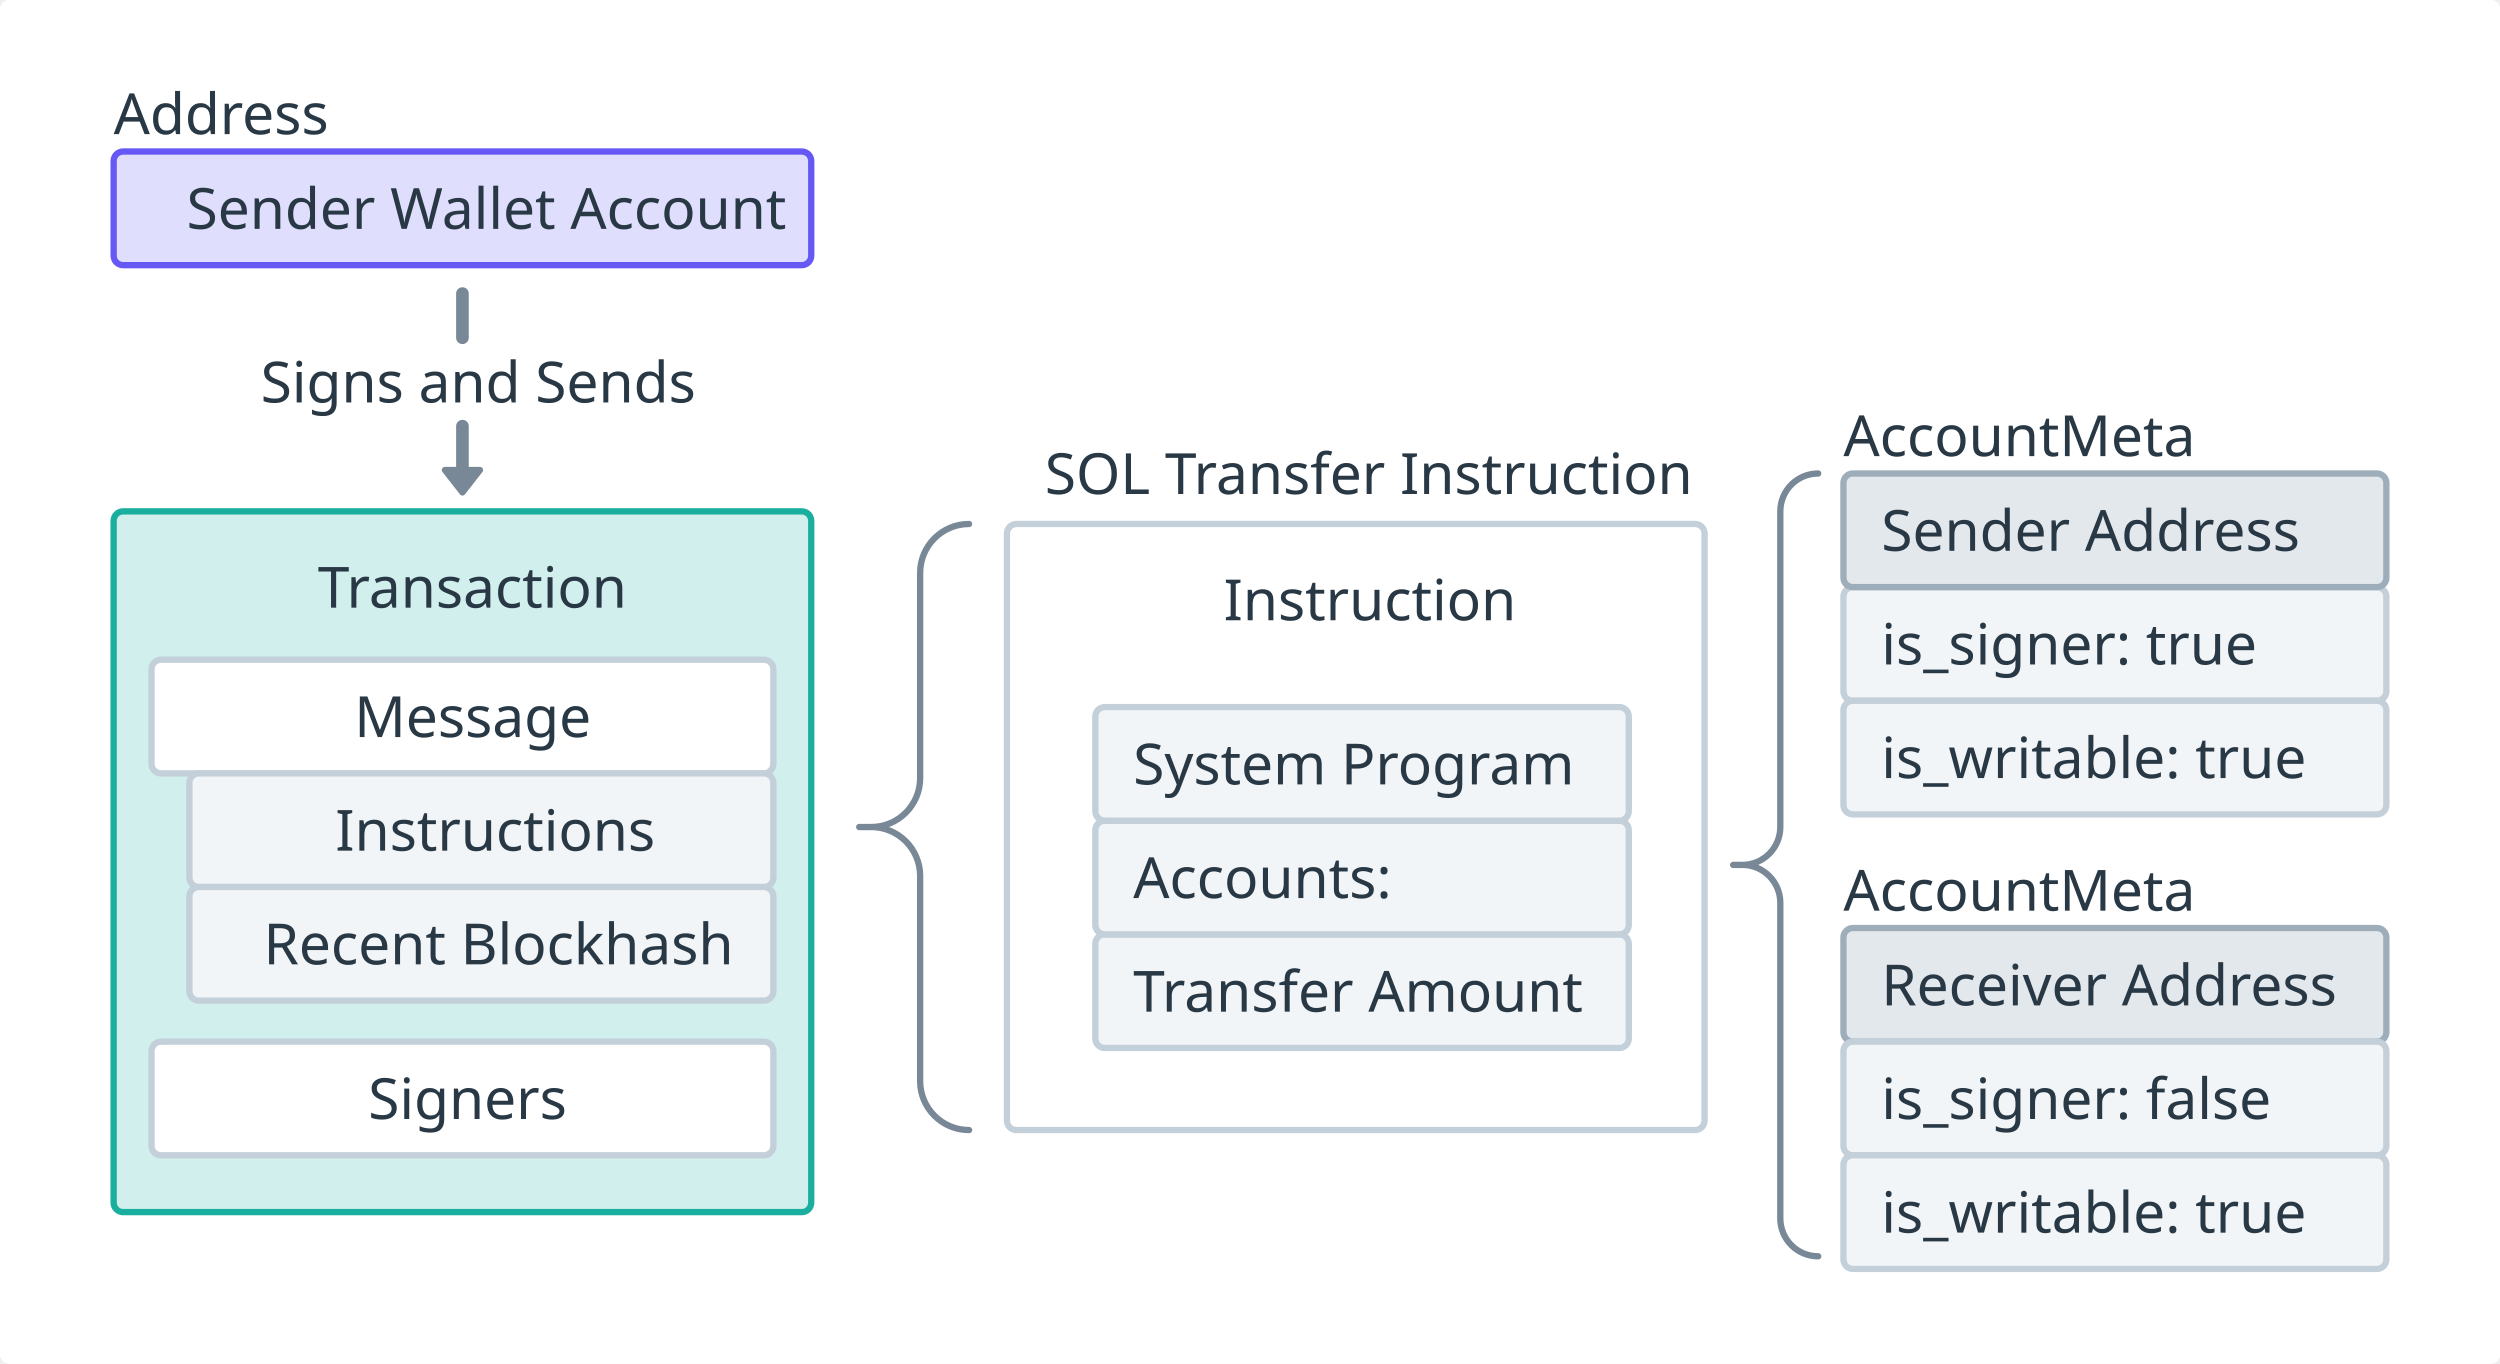
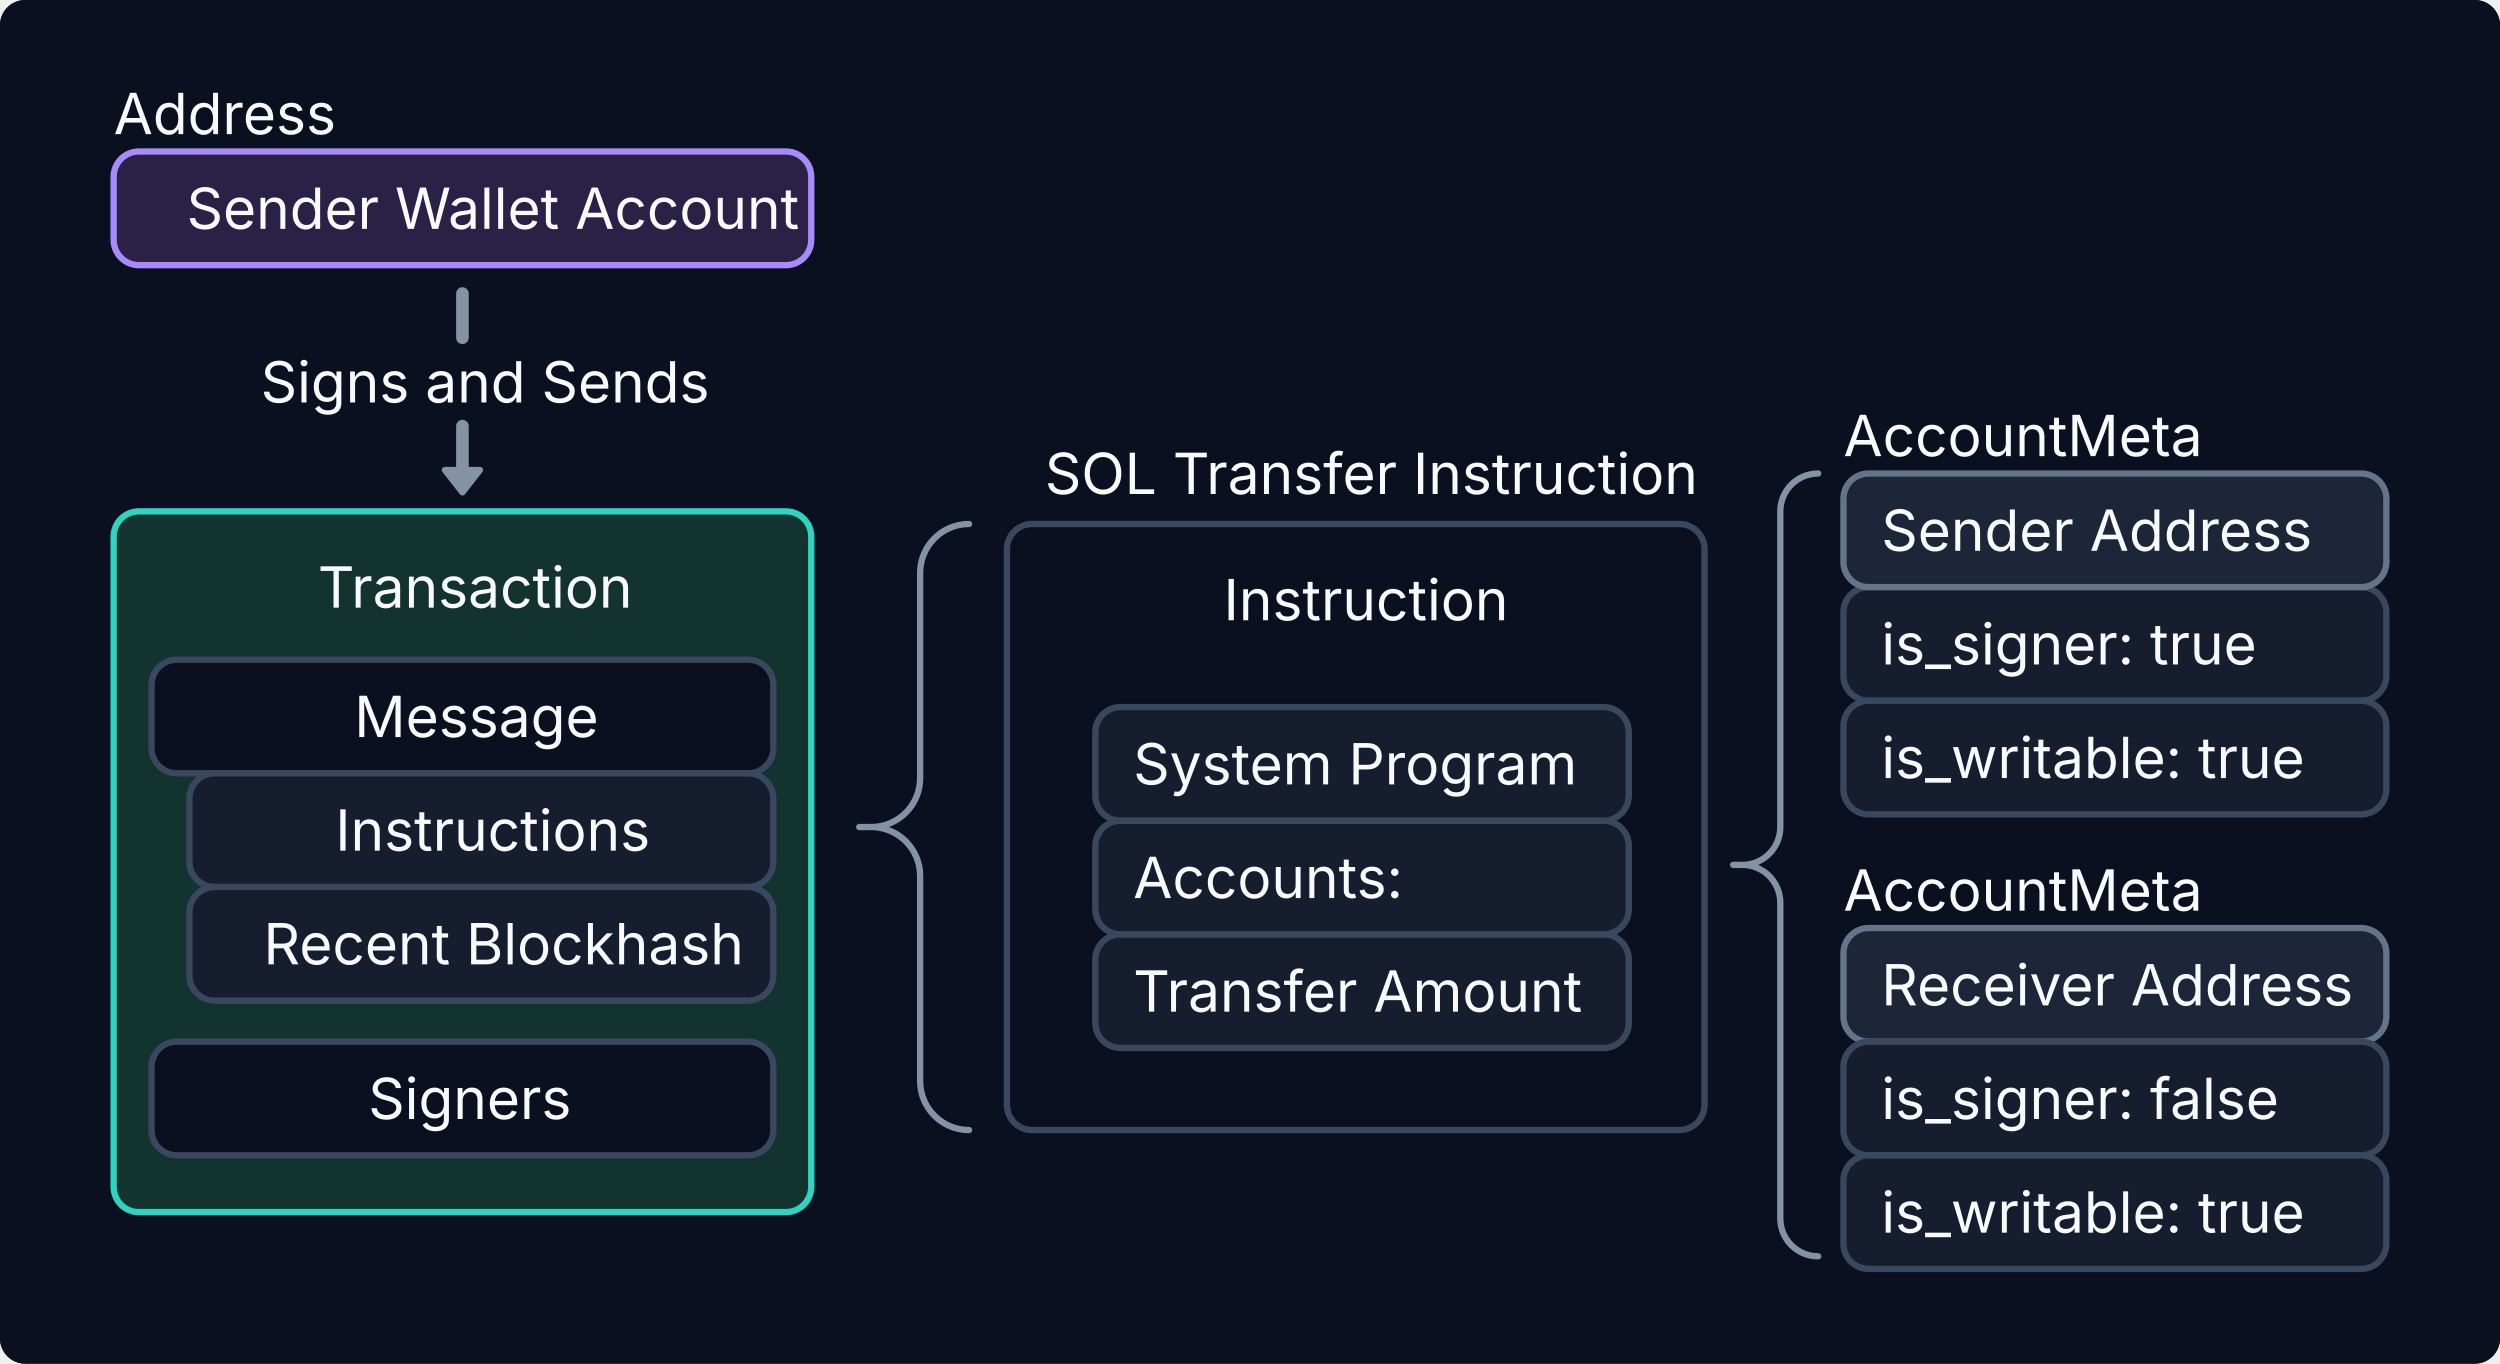
<svg xmlns="http://www.w3.org/2000/svg" version="1.1" viewBox="240 216 792 432" width="792px" height="432px">
  <defs>
-     <style>@font-face{
-     font-family:"DIN Next";
-     font-weight: 400;
-     src:url("https://whimsical.com/fonts/139e8e25-0eea-4cb4-a5d4-79048803e73d.eot?#iefix");
-     src:url("https://whimsical.com/fonts/139e8e25-0eea-4cb4-a5d4-79048803e73d.eot?#iefix") format("eot"),url("https://whimsical.com/fonts/094b15e3-94bd-435b-a595-d40edfde661a.woff2") format("woff2"),url("https://whimsical.com/fonts/7e5fbe11-4858-4bd1-9ec6-a1d9f9d227aa.woff") format("woff"),url("https://whimsical.com/fonts/0f11eff9-9f05-46f5-9703-027c510065d7.ttf") format("truetype"),url("https://whimsical.com/fonts/48b61978-3f30-4274-823c-5cdcd1876918.svg#48b61978-3f30-4274-823c-5cdcd1876918") format("svg");
- }
- @font-face{
-     font-family:"DIN Next";
-     font-weight: 400;
-     font-style: italic;
-     src:url("https://whimsical.com/fonts/df24d5e8-5087-42fd-99b1-b16042d666c8.eot?#iefix");
-     src:url("https://whimsical.com/fonts/df24d5e8-5087-42fd-99b1-b16042d666c8.eot?#iefix") format("eot"),url("https://whimsical.com/fonts/46251881-ffe9-4bfb-99c7-d6ce3bebaf3e.woff2") format("woff2"),url("https://whimsical.com/fonts/790ebbf2-62c5-4a32-946f-99d405f9243e.woff") format("woff"),url("https://whimsical.com/fonts/d28199e6-0f4a-42df-97f4-606701c6f75a.ttf") format("truetype"),url("https://whimsical.com/fonts/37a462c0-d86e-492c-b9ab-35e6bd417f6c.svg#37a462c0-d86e-492c-b9ab-35e6bd417f6c") format("svg");
- }
- @font-face{
-     font-weight: 500;
-     font-family:"DIN Next";
-     src:url("https://whimsical.com/fonts/c5b058fc-55ce-4e06-a175-5c7d9a7e90f4.eot?#iefix");
-     src:url("https://whimsical.com/fonts/c5b058fc-55ce-4e06-a175-5c7d9a7e90f4.eot?#iefix") format("eot"),url("https://whimsical.com/fonts/7b29ae40-30ff-4f99-a2b9-cde88669fa2f.woff2") format("woff2"),url("https://whimsical.com/fonts/bf73077c-e354-4562-a085-f4703eb1d653.woff") format("woff"),url("https://whimsical.com/fonts/0ffa6947-5317-4d07-b525-14d08a028821.ttf") format("truetype"),url("https://whimsical.com/fonts/9e423e45-5450-4991-a157-dbe6cf61eb4e.svg#9e423e45-5450-4991-a157-dbe6cf61eb4e") format("svg");
- }
- @font-face{
-     font-family:"DIN Next";
-     font-weight: 500;
-     font-style: italic;
-     src:url("https://whimsical.com/fonts/9897c008-fd65-48a4-afc7-36de2fea97b9.eot?#iefix");
-     src:url("https://whimsical.com/fonts/9897c008-fd65-48a4-afc7-36de2fea97b9.eot?#iefix") format("eot"),url("https://whimsical.com/fonts/c7717981-647d-4b76-8817-33062e42d11f.woff2") format("woff2"),url("https://whimsical.com/fonts/b852cd4c-1255-40b1-a2be-73a9105b0155.woff") format("woff"),url("https://whimsical.com/fonts/821b00ad-e741-4e2d-af1a-85594367c8a2.ttf") format("truetype"),url("https://whimsical.com/fonts/d3e3b689-a6b0-45f2-b279-f5e194f87409.svg#d3e3b689-a6b0-45f2-b279-f5e194f87409") format("svg");
- }
- @font-face{
-     font-weight: 700;
-     font-family:"DIN Next";
-     src:url("https://whimsical.com/fonts/81cd3b08-fd39-4ae3-8d05-9d24709eba84.eot?#iefix");
-     src:url("https://whimsical.com/fonts/81cd3b08-fd39-4ae3-8d05-9d24709eba84.eot?#iefix") format("eot"),url("https://whimsical.com/fonts/31704504-4671-47a6-a61e-397f07410d91.woff2") format("woff2"),url("https://whimsical.com/fonts/b8a280da-481f-44a0-8d9c-1bc64bd7227c.woff") format("woff"),url("https://whimsical.com/fonts/276d122a-0fab-447b-9fc0-5d7fb0eafce2.ttf") format("truetype"),url("https://whimsical.com/fonts/8fb8273a-8213-4928-808b-b5bfaf3fd7e9.svg#8fb8273a-8213-4928-808b-b5bfaf3fd7e9") format("svg");
- }
- @font-face{
-     font-family:"DIN Next";
-     font-weight: 700;
-     font-style: italic;
-     src:url("https://whimsical.com/fonts/00cc6df3-ed32-4004-8dd8-1c576600a408.eot?#iefix");
-     src:url("https://whimsical.com/fonts/00cc6df3-ed32-4004-8dd8-1c576600a408.eot?#iefix") format("eot"),url("https://whimsical.com/fonts/4132c4c8-680c-4d6d-9251-a2da38503bbd.woff2") format("woff2"),url("https://whimsical.com/fonts/366401fe-6df4-47be-8f55-8a411cff0dd2.woff") format("woff"),url("https://whimsical.com/fonts/dbe4f7ba-fc16-44a6-a577-571620e9edaf.ttf") format("truetype"),url("https://whimsical.com/fonts/f874edca-ee87-4ccf-8b1d-921fbc3c1c36.svg#f874edca-ee87-4ccf-8b1d-921fbc3c1c36") format("svg");
- }
- 
- @font-face {
-     font-family: 'PFDINMonoPro';
-     src:url('https://whimsical.com/fonts/PFDINMonoPro-Regular.woff') format('woff');
-     font-weight: 400;
- }
- @font-face {
-     font-family: 'PFDINMonoPro';
-     src:url('https://whimsical.com/fonts/PFDINMonoPro-Italic.woff') format('woff');
-     font-style: italic;
-     font-weight: 400;
- }
- @font-face {
-     font-family: 'PFDINMonoPro';
-     src:url('https://whimsical.com/fonts/PFDINMonoPro-Bold.woff') format('woff');
-     font-weight: 700;
- }
- @font-face {
-     font-family: 'PFDINMonoPro';
-     src:url('https://whimsical.com/fonts/PFDINMonoPro-BoldItalic.woff') format('woff');
-     font-style: italic;
-     font-weight: 700;
- }
- * {-webkit-font-smoothing: auto; -moz-osx-font-smoothing: auto;}@media print { svg { width: 100%; height: 100%; } }</style>
+     <style>text{font-family:Diatype,Inter,ui-sans-serif,system-ui,sans-serif}</style>
    <g>
      <filter id="white-fill-shadow" y="-50%" height="200%">
        <feDropShadow dx="0" dy="2" stdDeviation="6" flood-opacity="0.03" flood-color="#000000" />
      </filter>
      <filter id="light-gray-fill-shadow" y="-50%" height="200%">
        <feDropShadow dx="0" dy="2" stdDeviation="6" flood-opacity="0.09" flood-color="#000000" />
      </filter>
      <filter id="yellow-fill-shadow" y="-50%" height="200%">
        <feDropShadow dx="0" dy="2" stdDeviation="6" flood-opacity="0.12" flood-color="#000000" />
      </filter>
      <filter id="fill-shadow" y="-50%" height="200%">
        <feDropShadow dx="0" dy="2" stdDeviation="6" flood-opacity="0.16" flood-color="#000000" />
      </filter>
      <filter id="frame-shadow" y="-50%" height="200%">
        <feDropShadow dx="0" dy="3" stdDeviation="8" flood-opacity="0.06" flood-color="#000000" />
      </filter>
      <filter id="button-shadow" y="-50%" height="200%">
        <feDropShadow dx="0" dy="2" stdDeviation="6" flood-opacity="0.03" flood-color="#000000" />
      </filter>
      <filter id="button-hover-shadow" y="-50%" height="200%">
        <feDropShadow dx="0" dy="2" stdDeviation="6" flood-opacity="0.08" flood-color="#000000" />
      </filter>
      <filter id="badge-shadow" y="-50%" height="200%">
        <feDropShadow dx="0" dy="2" stdDeviation="6" flood-opacity="0.08" flood-color="#000000" />
      </filter>
    </g>
  </defs>
  <g>
-     <rect x="240" y="216" width="792" height="432" rx="3" ry="3" fill="#FFFFFF" filter="url(#white-fill-shadow)" />
+     <rect x="240" y="216" width="792" height="432" rx="8" ry="8" fill="#0b1020" filter="url(#white-fill-shadow)" />
    <g>
-       <rect x="240" y="216" width="792" height="432" rx="3" ry="3" fill="#FFFFFF" />
+       <rect x="240" y="216" width="792" height="432" rx="8" ry="8" fill="#0b1020" />
    </g>
    <g>
      <g>
        <g class="content">
          <g>
            <g>
              <g>
                <g>
                  <g />
-                   <text fill="#293845" hover-props="{}">
-                     <tspan x="824" y="360.5" font-family="DIN Next, system-ui, sans-serif" font-size="18" font-style="normal" font-weight="normal">AccountMeta</tspan>
+                   <text fill="#f8fafc" hover-props="{}">
+                     <tspan x="824" y="360.5" font-family="Diatype,Inter,ui-sans-serif,system-ui,sans-serif" font-size="18" font-style="normal" font-weight="normal">AccountMeta</tspan>
                  </text>
                </g>
              </g>
            </g>
          </g>
        </g>
      </g>
      <g>
        <g class="content">
          <g>
            <g>
              <g>
                <g>
                  <g />
-                   <text fill="#293845" hover-props="{}">
-                     <tspan x="824" y="504.5" font-family="DIN Next, system-ui, sans-serif" font-size="18" font-style="normal" font-weight="normal">AccountMeta</tspan>
+                   <text fill="#f8fafc" hover-props="{}">
+                     <tspan x="824" y="504.5" font-family="Diatype,Inter,ui-sans-serif,system-ui,sans-serif" font-size="18" font-style="normal" font-weight="normal">AccountMeta</tspan>
                  </text>
                </g>
              </g>
            </g>
          </g>
        </g>
      </g>
      <g>
        <g>
-           <rect x="276" y="378" width="221" height="222" rx="3" ry="3" fill="#d1efec" />
-           <rect y="378" rx="3" stroke="#1AAE9F" fill="none" stroke-linejoin="round" width="221" stroke-linecap="round" stroke-width="2" x="276" ry="3" height="222" />
-           <g class="content">
-             <g>
-               <g>
-                 <g>
-                   <g>
-                     <g />
-                     <text fill="#293845" hover-props="{}">
-                       <tspan x="340.681" y="408.5" font-family="DIN Next, system-ui, sans-serif" font-size="18" font-style="normal" font-weight="normal">Transaction</tspan>
-                     </text>
-                   </g>
-                 </g>
-               </g>
-             </g>
-           </g>
-         </g>
-         <g>
-           <g>
-             <g>
-               <rect x="288" y="425" width="197" height="36" rx="3" ry="3" fill="#ffffff" />
-               <rect y="425" rx="3" stroke="#C3CFD9" fill="none" stroke-linejoin="round" width="197" stroke-linecap="round" stroke-width="2" x="288" ry="3" height="36" />
-               <g class="content">
-                 <g>
-                   <g>
-                     <g>
-                       <g>
-                         <g />
-                         <text fill="#293845" hover-props="{}">
-                           <tspan x="352.237" y="449.5" font-family="DIN Next, system-ui, sans-serif" font-size="18" font-style="normal" font-weight="normal">Message</tspan>
-                         </text>
-                       </g>
-                     </g>
-                   </g>
-                 </g>
-               </g>
-             </g>
-           </g>
-           <g>
-             <g>
-               <rect x="288" y="546" width="197" height="36" rx="3" ry="3" fill="#ffffff" />
-               <rect y="546" rx="3" stroke="#C3CFD9" fill="none" stroke-linejoin="round" width="197" stroke-linecap="round" stroke-width="2" x="288" ry="3" height="36" />
-               <g class="content">
-                 <g>
-                   <g>
-                     <g>
-                       <g>
-                         <g />
-                         <text fill="#293845" hover-props="{}">
-                           <tspan x="356.656" y="570.5" font-family="DIN Next, system-ui, sans-serif" font-size="18" font-style="normal" font-weight="normal">Signers</tspan>
-                         </text>
-                       </g>
-                     </g>
-                   </g>
-                 </g>
-               </g>
-             </g>
-           </g>
-           <g>
-             <g>
-               <rect x="300" y="461" width="185" height="36" rx="3" ry="3" fill="#F2F5F7" />
-               <rect y="461" rx="3" stroke="#C3CFD9" fill="none" stroke-linejoin="round" width="185" stroke-linecap="round" stroke-width="2" x="300" ry="3" height="36" />
-               <g class="content">
-                 <g>
-                   <g>
-                     <g>
-                       <g>
-                         <g />
-                         <text fill="#293845" hover-props="{}">
-                           <tspan x="346.221" y="485.5" font-family="DIN Next, system-ui, sans-serif" font-size="18" font-style="normal" font-weight="normal">Instructions</tspan>
-                         </text>
-                       </g>
-                     </g>
-                   </g>
-                 </g>
-               </g>
-             </g>
-           </g>
-           <g>
-             <g>
-               <rect x="300" y="497" width="185" height="36" rx="3" ry="3" fill="#F2F5F7" />
-               <rect y="497" rx="3" stroke="#C3CFD9" fill="none" stroke-linejoin="round" width="185" stroke-linecap="round" stroke-width="2" x="300" ry="3" height="36" />
-               <g class="content">
-                 <g>
-                   <g>
-                     <g>
-                       <g>
-                         <g />
-                         <text fill="#293845" hover-props="{}">
-                           <tspan x="323.487" y="521.5" font-family="DIN Next, system-ui, sans-serif" font-size="18" font-style="normal" font-weight="normal">Recent Blockhash</tspan>
-                         </text>
-                       </g>
-                     </g>
-                   </g>
-                 </g>
-               </g>
-             </g>
-           </g>
-         </g>
-       </g>
-       <g>
-         <g>
-           <rect x="559" y="382" width="221" height="192" rx="3" ry="3" fill="#ffffff" />
-           <rect y="382" rx="3" stroke="#C3CFD9" fill="none" stroke-linejoin="round" width="221" stroke-linecap="round" stroke-width="2" x="559" ry="3" height="192" />
-           <g class="content">
-             <g>
-               <g>
-                 <g>
-                   <g>
-                     <g />
-                     <text fill="#293845" hover-props="{}">
-                       <tspan x="627.631" y="412.5" font-family="DIN Next, system-ui, sans-serif" font-size="18" font-style="normal" font-weight="normal">Instruction</tspan>
-                     </text>
-                   </g>
-                 </g>
-               </g>
-             </g>
-           </g>
-         </g>
-         <g>
-           <g>
-             <g>
-               <rect x="587" y="512" width="169" height="36" rx="3" ry="3" fill="#F2F5F7" />
-               <rect y="512" rx="3" stroke="#C3CFD9" fill="none" stroke-linejoin="round" width="169" stroke-linecap="round" stroke-width="2" x="587" ry="3" height="36" />
-               <g class="content">
-                 <g>
-                   <g>
-                     <g>
-                       <g>
-                         <g />
-                         <text fill="#293845" hover-props="{}">
-                           <tspan x="599" y="536.5" font-family="DIN Next, system-ui, sans-serif" font-size="18" font-style="normal" font-weight="normal">Transfer Amount</tspan>
-                         </text>
-                       </g>
-                     </g>
-                   </g>
-                 </g>
-               </g>
-             </g>
-           </g>
-           <g>
-             <g>
-               <rect x="587" y="476" width="169" height="36" rx="3" ry="3" fill="#F2F5F7" />
-               <rect y="476" rx="3" stroke="#C3CFD9" fill="none" stroke-linejoin="round" width="169" stroke-linecap="round" stroke-width="2" x="587" ry="3" height="36" />
-               <g class="content">
-                 <g>
-                   <g>
-                     <g>
-                       <g>
-                         <g />
-                         <text fill="#293845" hover-props="{}">
-                           <tspan x="599" y="500.5" font-family="DIN Next, system-ui, sans-serif" font-size="18" font-style="normal" font-weight="normal">Accounts:</tspan>
-                         </text>
-                       </g>
-                     </g>
-                   </g>
-                 </g>
-               </g>
-             </g>
-           </g>
-           <g>
-             <g>
-               <rect x="587" y="440" width="169" height="36" rx="3" ry="3" fill="#F2F5F7" />
-               <rect y="440" rx="3" stroke="#C3CFD9" fill="none" stroke-linejoin="round" width="169" stroke-linecap="round" stroke-width="2" x="587" ry="3" height="36" />
-               <g class="content">
-                 <g>
-                   <g>
-                     <g>
-                       <g>
-                         <g />
-                         <text fill="#293845" hover-props="{}">
-                           <tspan x="599" y="464.5" font-family="DIN Next, system-ui, sans-serif" font-size="18" font-style="normal" font-weight="normal">System Program</tspan>
+           <rect x="276" y="378" width="221" height="222" rx="8" ry="8" fill="#12332e" />
+           <rect y="378" rx="8" stroke="#2dd4bf" fill="none" stroke-linejoin="round" width="221" stroke-linecap="round" stroke-width="2" x="276" ry="8" height="222" />
+           <g class="content">
+             <g>
+               <g>
+                 <g>
+                   <g>
+                     <g />
+                     <text fill="#f8fafc" hover-props="{}">
+                       <tspan x="340.681" y="408.5" font-family="Diatype,Inter,ui-sans-serif,system-ui,sans-serif" font-size="18" font-style="normal" font-weight="normal">Transaction</tspan>
+                     </text>
+                   </g>
+                 </g>
+               </g>
+             </g>
+           </g>
+         </g>
+         <g>
+           <g>
+             <g>
+               <rect x="288" y="425" width="197" height="36" rx="8" ry="8" fill="#0b1020" />
+               <rect y="425" rx="8" stroke="#3a485f" fill="none" stroke-linejoin="round" width="197" stroke-linecap="round" stroke-width="2" x="288" ry="8" height="36" />
+               <g class="content">
+                 <g>
+                   <g>
+                     <g>
+                       <g>
+                         <g />
+                         <text fill="#f8fafc" hover-props="{}">
+                           <tspan x="352.237" y="449.5" font-family="Diatype,Inter,ui-sans-serif,system-ui,sans-serif" font-size="18" font-style="normal" font-weight="normal">Message</tspan>
+                         </text>
+                       </g>
+                     </g>
+                   </g>
+                 </g>
+               </g>
+             </g>
+           </g>
+           <g>
+             <g>
+               <rect x="288" y="546" width="197" height="36" rx="8" ry="8" fill="#0b1020" />
+               <rect y="546" rx="8" stroke="#3a485f" fill="none" stroke-linejoin="round" width="197" stroke-linecap="round" stroke-width="2" x="288" ry="8" height="36" />
+               <g class="content">
+                 <g>
+                   <g>
+                     <g>
+                       <g>
+                         <g />
+                         <text fill="#f8fafc" hover-props="{}">
+                           <tspan x="356.656" y="570.5" font-family="Diatype,Inter,ui-sans-serif,system-ui,sans-serif" font-size="18" font-style="normal" font-weight="normal">Signers</tspan>
+                         </text>
+                       </g>
+                     </g>
+                   </g>
+                 </g>
+               </g>
+             </g>
+           </g>
+           <g>
+             <g>
+               <rect x="300" y="461" width="185" height="36" rx="8" ry="8" fill="#151d2e" />
+               <rect y="461" rx="8" stroke="#3a485f" fill="none" stroke-linejoin="round" width="185" stroke-linecap="round" stroke-width="2" x="300" ry="8" height="36" />
+               <g class="content">
+                 <g>
+                   <g>
+                     <g>
+                       <g>
+                         <g />
+                         <text fill="#f8fafc" hover-props="{}">
+                           <tspan x="346.221" y="485.5" font-family="Diatype,Inter,ui-sans-serif,system-ui,sans-serif" font-size="18" font-style="normal" font-weight="normal">Instructions</tspan>
+                         </text>
+                       </g>
+                     </g>
+                   </g>
+                 </g>
+               </g>
+             </g>
+           </g>
+           <g>
+             <g>
+               <rect x="300" y="497" width="185" height="36" rx="8" ry="8" fill="#151d2e" />
+               <rect y="497" rx="8" stroke="#3a485f" fill="none" stroke-linejoin="round" width="185" stroke-linecap="round" stroke-width="2" x="300" ry="8" height="36" />
+               <g class="content">
+                 <g>
+                   <g>
+                     <g>
+                       <g>
+                         <g />
+                         <text fill="#f8fafc" hover-props="{}">
+                           <tspan x="323.487" y="521.5" font-family="Diatype,Inter,ui-sans-serif,system-ui,sans-serif" font-size="18" font-style="normal" font-weight="normal">Recent Blockhash</tspan>
+                         </text>
+                       </g>
+                     </g>
+                   </g>
+                 </g>
+               </g>
+             </g>
+           </g>
+         </g>
+       </g>
+       <g>
+         <g>
+           <rect x="559" y="382" width="221" height="192" rx="8" ry="8" fill="#0b1020" />
+           <rect y="382" rx="8" stroke="#3a485f" fill="none" stroke-linejoin="round" width="221" stroke-linecap="round" stroke-width="2" x="559" ry="8" height="192" />
+           <g class="content">
+             <g>
+               <g>
+                 <g>
+                   <g>
+                     <g />
+                     <text fill="#f8fafc" hover-props="{}">
+                       <tspan x="627.631" y="412.5" font-family="Diatype,Inter,ui-sans-serif,system-ui,sans-serif" font-size="18" font-style="normal" font-weight="normal">Instruction</tspan>
+                     </text>
+                   </g>
+                 </g>
+               </g>
+             </g>
+           </g>
+         </g>
+         <g>
+           <g>
+             <g>
+               <rect x="587" y="512" width="169" height="36" rx="8" ry="8" fill="#151d2e" />
+               <rect y="512" rx="8" stroke="#3a485f" fill="none" stroke-linejoin="round" width="169" stroke-linecap="round" stroke-width="2" x="587" ry="8" height="36" />
+               <g class="content">
+                 <g>
+                   <g>
+                     <g>
+                       <g>
+                         <g />
+                         <text fill="#f8fafc" hover-props="{}">
+                           <tspan x="599" y="536.5" font-family="Diatype,Inter,ui-sans-serif,system-ui,sans-serif" font-size="18" font-style="normal" font-weight="normal">Transfer Amount</tspan>
+                         </text>
+                       </g>
+                     </g>
+                   </g>
+                 </g>
+               </g>
+             </g>
+           </g>
+           <g>
+             <g>
+               <rect x="587" y="476" width="169" height="36" rx="8" ry="8" fill="#151d2e" />
+               <rect y="476" rx="8" stroke="#3a485f" fill="none" stroke-linejoin="round" width="169" stroke-linecap="round" stroke-width="2" x="587" ry="8" height="36" />
+               <g class="content">
+                 <g>
+                   <g>
+                     <g>
+                       <g>
+                         <g />
+                         <text fill="#f8fafc" hover-props="{}">
+                           <tspan x="599" y="500.5" font-family="Diatype,Inter,ui-sans-serif,system-ui,sans-serif" font-size="18" font-style="normal" font-weight="normal">Accounts:</tspan>
+                         </text>
+                       </g>
+                     </g>
+                   </g>
+                 </g>
+               </g>
+             </g>
+           </g>
+           <g>
+             <g>
+               <rect x="587" y="440" width="169" height="36" rx="8" ry="8" fill="#151d2e" />
+               <rect y="440" rx="8" stroke="#3a485f" fill="none" stroke-linejoin="round" width="169" stroke-linecap="round" stroke-width="2" x="587" ry="8" height="36" />
+               <g class="content">
+                 <g>
+                   <g>
+                     <g>
+                       <g>
+                         <g />
+                         <text fill="#f8fafc" hover-props="{}">
+                           <tspan x="599" y="464.5" font-family="Diatype,Inter,ui-sans-serif,system-ui,sans-serif" font-size="18" font-style="normal" font-weight="normal">System Program</tspan>
                        </text>
                      </g>
                    </g>
                  </g>
                </g>
              </g>
            </g>
          </g>
        </g>
      </g>
      <g>
        <g>
          <path d="M547,382c-8.56,0 -15.5,6.94 -15.5,15.5c0,8.56 0,56.44 0,65c0,8.56 -6.94,15.5 -15.5,15.5c-8.56,0 0,0 0,0c0,0 -8.56,0 0,0c8.56,0 15.5,6.94 15.5,15.5c0,8.56 0,56.44 0,65c0,8.56 6.94,15.5 15.5,15.5" fill="rgba(0,0,0,0)" />
-           <path d="M547,382c-8.56,0 -15.5,6.94 -15.5,15.5c0,8.56 0,56.44 0,65c0,8.56 -6.94,15.5 -15.5,15.5c-8.56,0 0,0 0,0c0,0 -8.56,0 0,0c8.56,0 15.5,6.94 15.5,15.5c0,8.56 0,56.44 0,65c0,8.56 6.94,15.5 15.5,15.5" fill="none" stroke="#788896" stroke-linecap="round" stroke-linejoin="round" stroke-width="2" />
+           <path d="M547,382c-8.56,0 -15.5,6.94 -15.5,15.5c0,8.56 0,56.44 0,65c0,8.56 -6.94,15.5 -15.5,15.5c-8.56,0 0,0 0,0c0,0 -8.56,0 0,0c8.56,0 15.5,6.94 15.5,15.5c0,8.56 0,56.44 0,65c0,8.56 6.94,15.5 15.5,15.5" fill="none" stroke="#8492a6" stroke-linecap="round" stroke-linejoin="round" stroke-width="2" />
        </g>
      </g>
      <g>
        <g>
          <path d="M816,366c-6.627,0 -12,5.373 -12,12c0,6.627 0,93.373 0,100c0,6.627 -5.373,12 -12,12c-6.627,0 0,0 0,0c0,0 -6.627,0 0,0c6.627,0 12,5.373 12,12c0,6.627 0,93.373 0,100c0,6.627 5.373,12 12,12" fill="rgba(0,0,0,0)" />
-           <path d="M816,366c-6.627,0 -12,5.373 -12,12c0,6.627 0,93.373 0,100c0,6.627 -5.373,12 -12,12c-6.627,0 0,0 0,0c0,0 -6.627,0 0,0c6.627,0 12,5.373 12,12c0,6.627 0,93.373 0,100c0,6.627 5.373,12 12,12" fill="none" stroke="#788896" stroke-linecap="round" stroke-linejoin="round" stroke-width="2" />
-         </g>
-       </g>
-       <g>
-         <g>
-           <rect x="824" y="402" width="172" height="36" rx="3" ry="3" fill="#F2F5F7" />
-           <rect y="402" rx="3" stroke="#C3CFD9" fill="none" stroke-linejoin="round" width="172" stroke-linecap="round" stroke-width="2" x="824" ry="3" height="36" />
-           <g class="content">
-             <g>
-               <g>
-                 <g>
-                   <g>
-                     <g />
-                     <text fill="#293845" hover-props="{}">
-                       <tspan x="836" y="426.5" font-family="DIN Next, system-ui, sans-serif" font-size="18" font-style="normal" font-weight="normal">is_signer: true</tspan>
-                     </text>
-                   </g>
-                 </g>
-               </g>
-             </g>
-           </g>
-         </g>
-       </g>
-       <g>
-         <g>
-           <rect x="824" y="438" width="172" height="36" rx="3" ry="3" fill="#F2F5F7" />
-           <rect y="438" rx="3" stroke="#C3CFD9" fill="none" stroke-linejoin="round" width="172" stroke-linecap="round" stroke-width="2" x="824" ry="3" height="36" />
-           <g class="content">
-             <g>
-               <g>
-                 <g>
-                   <g>
-                     <g />
-                     <text fill="#293845" hover-props="{}">
-                       <tspan x="836" y="462.5" font-family="DIN Next, system-ui, sans-serif" font-size="18" font-style="normal" font-weight="normal">is_writable: true</tspan>
-                     </text>
-                   </g>
-                 </g>
-               </g>
-             </g>
-           </g>
-         </g>
-       </g>
-       <g>
-         <g>
-           <rect x="824" y="510" width="172" height="36" rx="3" ry="3" fill="#E3E8ED" />
-           <rect y="510" rx="3" stroke="#9EADBA" fill="none" stroke-linejoin="round" width="172" stroke-linecap="round" stroke-width="2" x="824" ry="3" height="36" />
-           <g class="content">
-             <g>
-               <g>
-                 <g>
-                   <g>
-                     <g />
-                     <text fill="#293845" hover-props="{}">
-                       <tspan x="836" y="534.5" font-family="DIN Next, system-ui, sans-serif" font-size="18" font-style="normal" font-weight="normal">Receiver Address</tspan>
-                     </text>
-                   </g>
-                 </g>
-               </g>
-             </g>
-           </g>
-         </g>
-       </g>
-       <g>
-         <g>
-           <rect x="824" y="546" width="172" height="36" rx="3" ry="3" fill="#F2F5F7" />
-           <rect y="546" rx="3" stroke="#C3CFD9" fill="none" stroke-linejoin="round" width="172" stroke-linecap="round" stroke-width="2" x="824" ry="3" height="36" />
-           <g class="content">
-             <g>
-               <g>
-                 <g>
-                   <g>
-                     <g />
-                     <text fill="#293845" hover-props="{}">
-                       <tspan x="836" y="570.5" font-family="DIN Next, system-ui, sans-serif" font-size="18" font-style="normal" font-weight="normal">is_signer: false</tspan>
-                     </text>
-                   </g>
-                 </g>
-               </g>
-             </g>
-           </g>
-         </g>
-       </g>
-       <g>
-         <g>
-           <rect x="824" y="582" width="172" height="36" rx="3" ry="3" fill="#F2F5F7" />
-           <rect y="582" rx="3" stroke="#C3CFD9" fill="none" stroke-linejoin="round" width="172" stroke-linecap="round" stroke-width="2" x="824" ry="3" height="36" />
-           <g class="content">
-             <g>
-               <g>
-                 <g>
-                   <g>
-                     <g />
-                     <text fill="#293845" hover-props="{}">
-                       <tspan x="836" y="606.5" font-family="DIN Next, system-ui, sans-serif" font-size="18" font-style="normal" font-weight="normal">is_writable: true</tspan>
+           <path d="M816,366c-6.627,0 -12,5.373 -12,12c0,6.627 0,93.373 0,100c0,6.627 -5.373,12 -12,12c-6.627,0 0,0 0,0c0,0 -6.627,0 0,0c6.627,0 12,5.373 12,12c0,6.627 0,93.373 0,100c0,6.627 5.373,12 12,12" fill="none" stroke="#8492a6" stroke-linecap="round" stroke-linejoin="round" stroke-width="2" />
+         </g>
+       </g>
+       <g>
+         <g>
+           <rect x="824" y="402" width="172" height="36" rx="8" ry="8" fill="#151d2e" />
+           <rect y="402" rx="8" stroke="#3a485f" fill="none" stroke-linejoin="round" width="172" stroke-linecap="round" stroke-width="2" x="824" ry="8" height="36" />
+           <g class="content">
+             <g>
+               <g>
+                 <g>
+                   <g>
+                     <g />
+                     <text fill="#f8fafc" hover-props="{}">
+                       <tspan x="836" y="426.5" font-family="Diatype,Inter,ui-sans-serif,system-ui,sans-serif" font-size="18" font-style="normal" font-weight="normal">is_signer: true</tspan>
+                     </text>
+                   </g>
+                 </g>
+               </g>
+             </g>
+           </g>
+         </g>
+       </g>
+       <g>
+         <g>
+           <rect x="824" y="438" width="172" height="36" rx="8" ry="8" fill="#151d2e" />
+           <rect y="438" rx="8" stroke="#3a485f" fill="none" stroke-linejoin="round" width="172" stroke-linecap="round" stroke-width="2" x="824" ry="8" height="36" />
+           <g class="content">
+             <g>
+               <g>
+                 <g>
+                   <g>
+                     <g />
+                     <text fill="#f8fafc" hover-props="{}">
+                       <tspan x="836" y="462.5" font-family="Diatype,Inter,ui-sans-serif,system-ui,sans-serif" font-size="18" font-style="normal" font-weight="normal">is_writable: true</tspan>
+                     </text>
+                   </g>
+                 </g>
+               </g>
+             </g>
+           </g>
+         </g>
+       </g>
+       <g>
+         <g>
+           <rect x="824" y="510" width="172" height="36" rx="8" ry="8" fill="#1c2638" />
+           <rect y="510" rx="8" stroke="#64748b" fill="none" stroke-linejoin="round" width="172" stroke-linecap="round" stroke-width="2" x="824" ry="8" height="36" />
+           <g class="content">
+             <g>
+               <g>
+                 <g>
+                   <g>
+                     <g />
+                     <text fill="#f8fafc" hover-props="{}">
+                       <tspan x="836" y="534.5" font-family="Diatype,Inter,ui-sans-serif,system-ui,sans-serif" font-size="18" font-style="normal" font-weight="normal">Receiver Address</tspan>
+                     </text>
+                   </g>
+                 </g>
+               </g>
+             </g>
+           </g>
+         </g>
+       </g>
+       <g>
+         <g>
+           <rect x="824" y="546" width="172" height="36" rx="8" ry="8" fill="#151d2e" />
+           <rect y="546" rx="8" stroke="#3a485f" fill="none" stroke-linejoin="round" width="172" stroke-linecap="round" stroke-width="2" x="824" ry="8" height="36" />
+           <g class="content">
+             <g>
+               <g>
+                 <g>
+                   <g>
+                     <g />
+                     <text fill="#f8fafc" hover-props="{}">
+                       <tspan x="836" y="570.5" font-family="Diatype,Inter,ui-sans-serif,system-ui,sans-serif" font-size="18" font-style="normal" font-weight="normal">is_signer: false</tspan>
+                     </text>
+                   </g>
+                 </g>
+               </g>
+             </g>
+           </g>
+         </g>
+       </g>
+       <g>
+         <g>
+           <rect x="824" y="582" width="172" height="36" rx="8" ry="8" fill="#151d2e" />
+           <rect y="582" rx="8" stroke="#3a485f" fill="none" stroke-linejoin="round" width="172" stroke-linecap="round" stroke-width="2" x="824" ry="8" height="36" />
+           <g class="content">
+             <g>
+               <g>
+                 <g>
+                   <g>
+                     <g />
+                     <text fill="#f8fafc" hover-props="{}">
+                       <tspan x="836" y="606.5" font-family="Diatype,Inter,ui-sans-serif,system-ui,sans-serif" font-size="18" font-style="normal" font-weight="normal">is_writable: true</tspan>
                    </text>
                  </g>
                </g>
              </g>
            </g>
          </g>
        </g>
      </g>
      <g>
        <g class="content">
          <g>
            <g>
              <g>
                <g>
                  <g />
-                   <text fill="#293845" hover-props="{}">
-                     <tspan x="276" y="258.5" font-family="DIN Next, system-ui, sans-serif" font-size="18" font-style="normal" font-weight="normal">Address</tspan>
+                   <text fill="#f8fafc" hover-props="{}">
+                     <tspan x="276" y="258.5" font-family="Diatype,Inter,ui-sans-serif,system-ui,sans-serif" font-size="18" font-style="normal" font-weight="normal">Address</tspan>
                  </text>
                </g>
              </g>
            </g>
          </g>
        </g>
      </g>
      <g>
        <g>
-           <rect x="276" y="264" width="221" height="36" rx="3" ry="3" fill="#e0defd" />
-           <rect y="264" rx="3" stroke="#6558F5" fill="none" stroke-linejoin="round" width="221" stroke-linecap="round" stroke-width="2" x="276" ry="3" height="36" />
-           <g class="content">
-             <g>
-               <g>
-                 <g>
-                   <g>
-                     <g />
-                     <text fill="#293845" hover-props="{}">
-                       <tspan x="299.101" y="288.5" font-family="DIN Next, system-ui, sans-serif" font-size="18" font-style="normal" font-weight="normal">Sender Wallet Account</tspan>
-                     </text>
-                   </g>
-                 </g>
-               </g>
-             </g>
-           </g>
-         </g>
-       </g>
-       <g>
-         <g>
-           <path d="M386.5,309v14M386.5,351v17" fill="none" stroke="#788896" stroke-linecap="round" stroke-linejoin="round" stroke-width="4" />
-           <polygon points="392.041,364.908 386.5,372 380.959,364.908" fill="#788896" stroke="#788896" stroke-width="2" stroke-linecap="round" stroke-linejoin="round" />
-           <g class="content">
-             <g>
-               <g>
-                 <g>
-                   <g>
-                     <g />
-                     <text fill="#293845" hover-props="{}">
-                       <tspan x="322.578" y="343.5" font-family="DIN Next, system-ui, sans-serif" font-size="18" font-style="normal" font-weight="normal">Signs and Sends</tspan>
-                     </text>
-                   </g>
-                 </g>
-               </g>
-             </g>
-           </g>
-         </g>
-       </g>
-       <g>
-         <g>
-           <rect x="824" y="366" width="172" height="36" rx="3" ry="3" fill="#E3E8ED" />
-           <rect y="366" rx="3" stroke="#9EADBA" fill="none" stroke-linejoin="round" width="172" stroke-linecap="round" stroke-width="2" x="824" ry="3" height="36" />
-           <g class="content">
-             <g>
-               <g>
-                 <g>
-                   <g>
-                     <g />
-                     <text fill="#293845" hover-props="{}">
-                       <tspan x="836" y="390.5" font-family="DIN Next, system-ui, sans-serif" font-size="18" font-style="normal" font-weight="normal">Sender Address</tspan>
+           <rect x="276" y="264" width="221" height="36" rx="8" ry="8" fill="#2b2045" />
+           <rect y="264" rx="8" stroke="#a78bfa" fill="none" stroke-linejoin="round" width="221" stroke-linecap="round" stroke-width="2" x="276" ry="8" height="36" />
+           <g class="content">
+             <g>
+               <g>
+                 <g>
+                   <g>
+                     <g />
+                     <text fill="#f8fafc" hover-props="{}">
+                       <tspan x="299.101" y="288.5" font-family="Diatype,Inter,ui-sans-serif,system-ui,sans-serif" font-size="18" font-style="normal" font-weight="normal">Sender Wallet Account</tspan>
+                     </text>
+                   </g>
+                 </g>
+               </g>
+             </g>
+           </g>
+         </g>
+       </g>
+       <g>
+         <g>
+           <path d="M386.5,309v14M386.5,351v17" fill="none" stroke="#8492a6" stroke-linecap="round" stroke-linejoin="round" stroke-width="4" />
+           <polygon points="392.041,364.908 386.5,372 380.959,364.908" fill="#8492a6" stroke="#8492a6" stroke-width="2" stroke-linecap="round" stroke-linejoin="round" />
+           <g class="content">
+             <g>
+               <g>
+                 <g>
+                   <g>
+                     <g />
+                     <text fill="#f8fafc" hover-props="{}">
+                       <tspan x="322.578" y="343.5" font-family="Diatype,Inter,ui-sans-serif,system-ui,sans-serif" font-size="18" font-style="normal" font-weight="normal">Signs and Sends</tspan>
+                     </text>
+                   </g>
+                 </g>
+               </g>
+             </g>
+           </g>
+         </g>
+       </g>
+       <g>
+         <g>
+           <rect x="824" y="366" width="172" height="36" rx="8" ry="8" fill="#1c2638" />
+           <rect y="366" rx="8" stroke="#64748b" fill="none" stroke-linejoin="round" width="172" stroke-linecap="round" stroke-width="2" x="824" ry="8" height="36" />
+           <g class="content">
+             <g>
+               <g>
+                 <g>
+                   <g>
+                     <g />
+                     <text fill="#f8fafc" hover-props="{}">
+                       <tspan x="836" y="390.5" font-family="Diatype,Inter,ui-sans-serif,system-ui,sans-serif" font-size="18" font-style="normal" font-weight="normal">Sender Address</tspan>
                    </text>
                  </g>
                </g>
              </g>
            </g>
          </g>
        </g>
      </g>
      <g>
        <g class="content">
          <g>
            <g>
              <g>
                <g>
                  <g />
-                   <text fill="#293845" hover-props="{}">
-                     <tspan x="571" y="372.5" font-family="DIN Next, system-ui, sans-serif" font-size="18" font-style="normal" font-weight="normal">SOL Transfer Instruction</tspan>
+                   <text fill="#f8fafc" hover-props="{}">
+                     <tspan x="571" y="372.5" font-family="Diatype,Inter,ui-sans-serif,system-ui,sans-serif" font-size="18" font-style="normal" font-weight="normal">SOL Transfer Instruction</tspan>
                  </text>
                </g>
              </g>
            </g>
          </g>
        </g>
      </g>
    </g>
  </g>
</svg>
